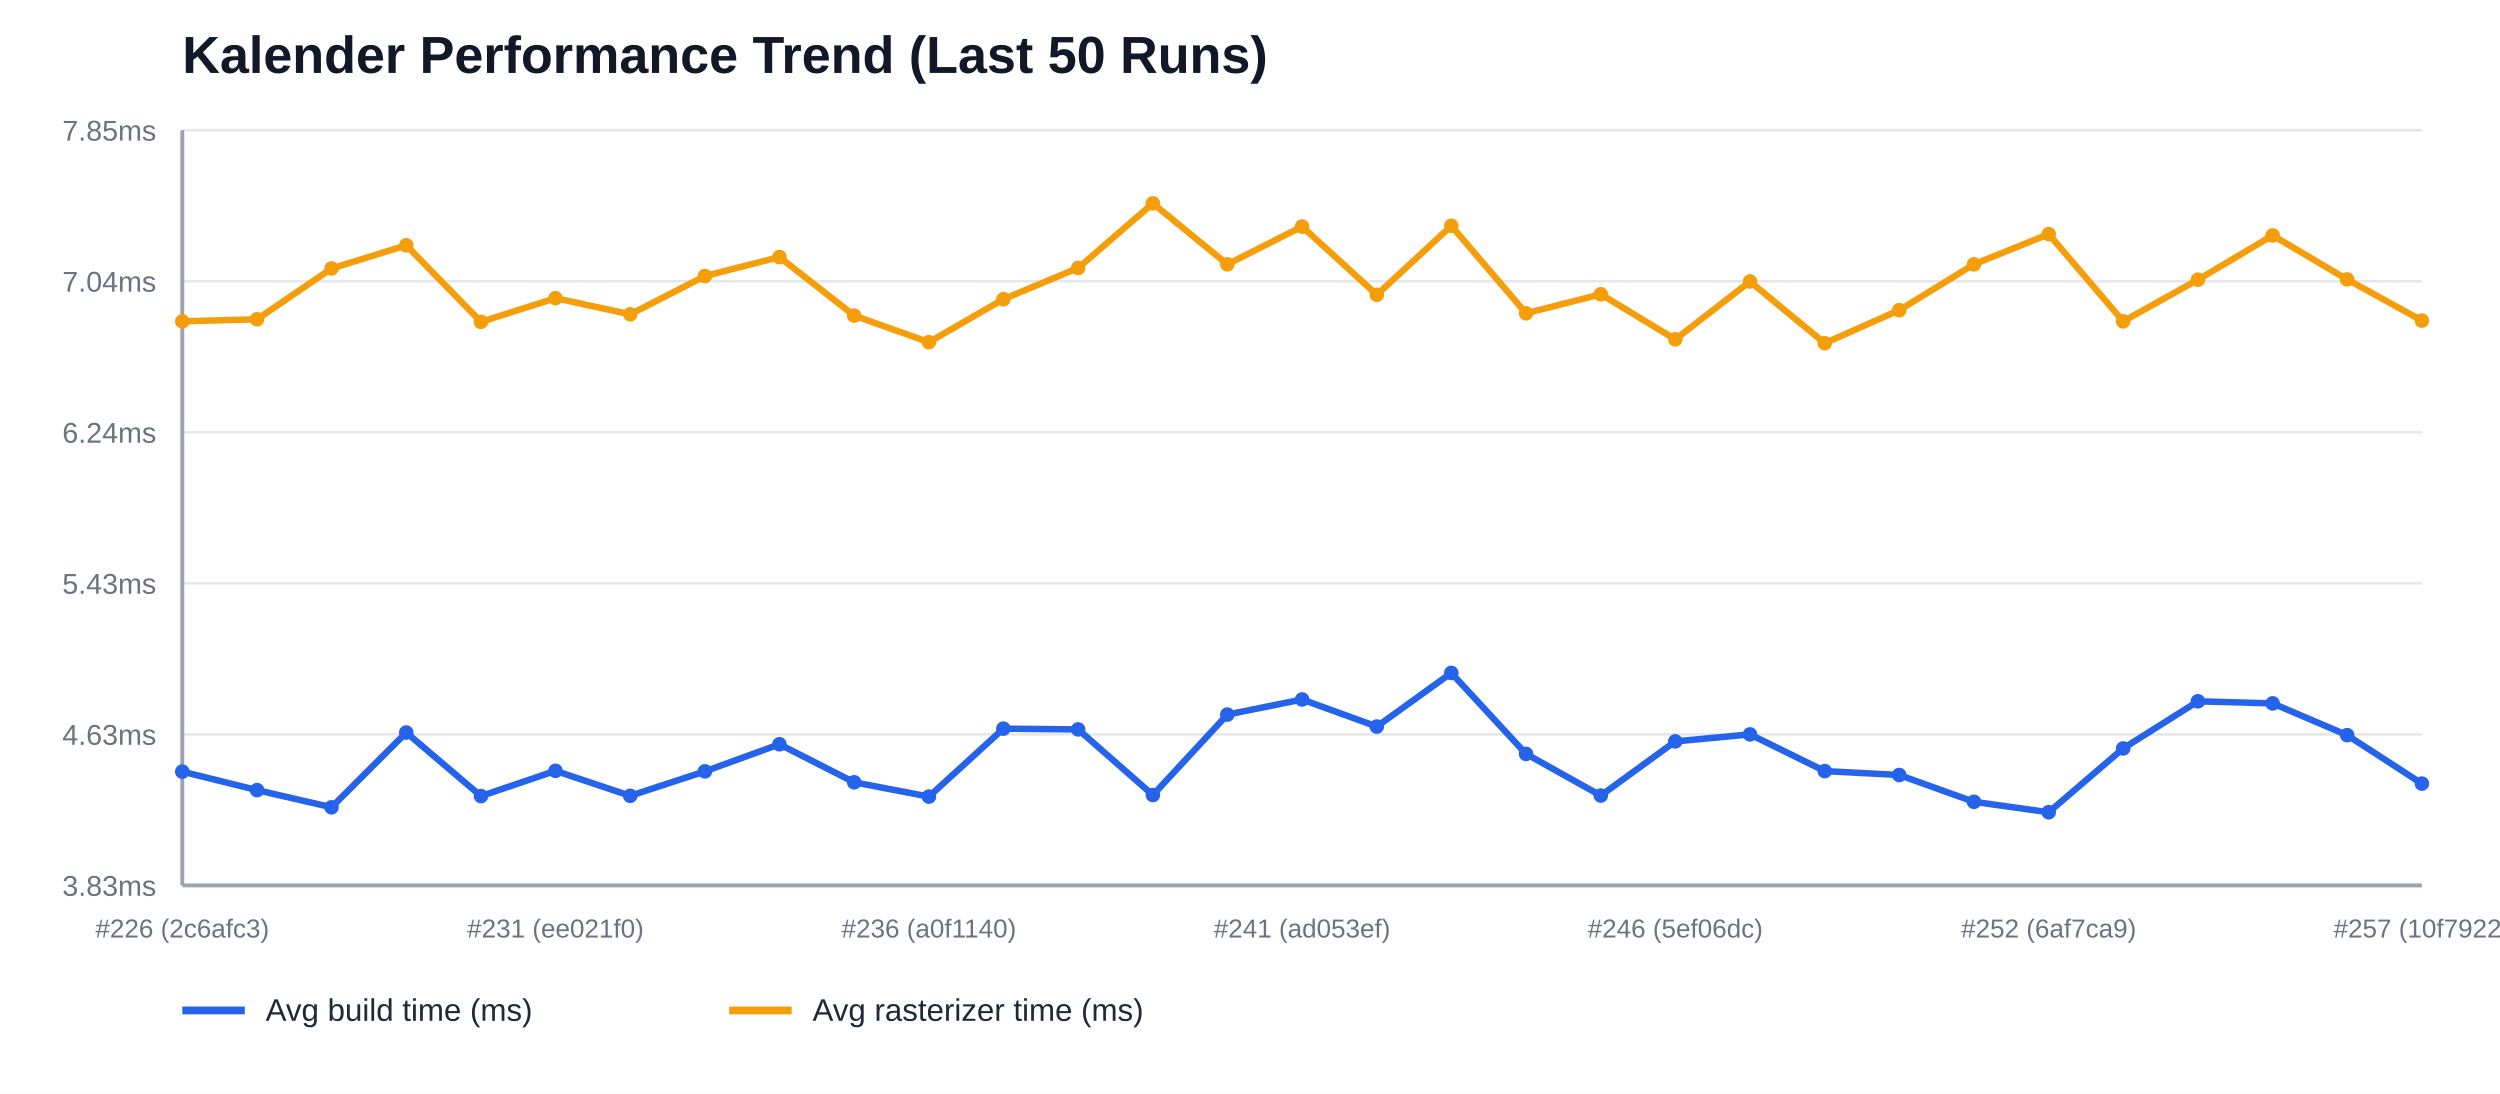
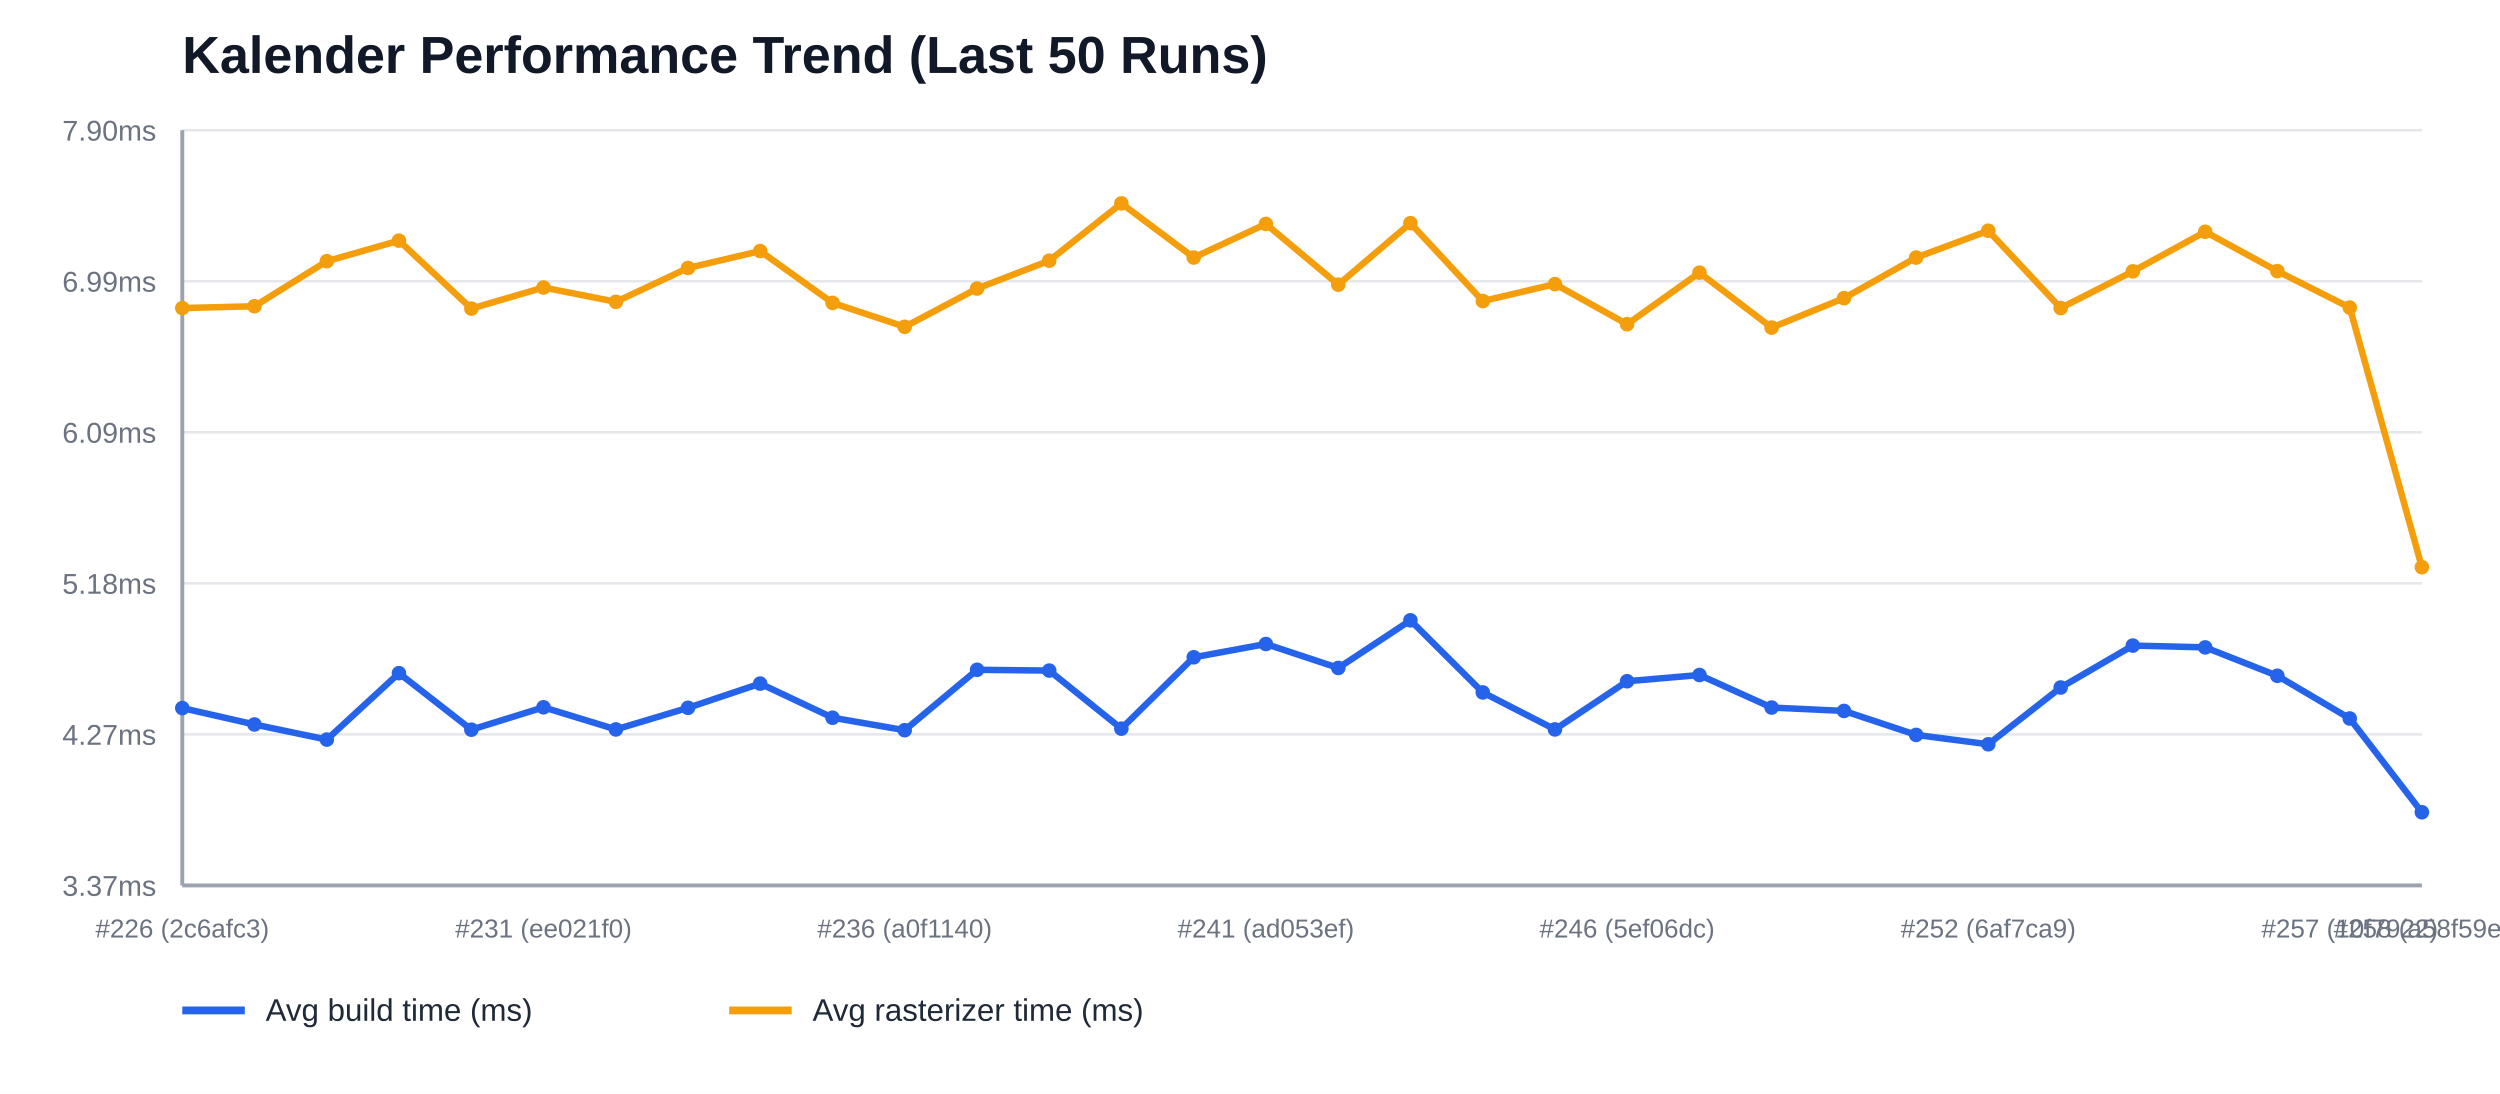
<svg xmlns="http://www.w3.org/2000/svg" width="960" height="420" viewBox="0 0 960 420">
  <rect width="100%" height="100%" fill="#ffffff" />
  <text x="70" y="28" font-family="Arial, sans-serif" font-size="20" font-weight="600" fill="#111827">Kalender Performance Trend (Last 50 Runs)</text>
  <line x1="70" y1="340.0" x2="930" y2="340.0" stroke="#e5e7eb" stroke-width="1" />
-   <text x="60" y="344.0" text-anchor="end" font-family="Arial, sans-serif" font-size="11" fill="#6b7280">3.83ms</text>
+   <text x="60" y="344.0" text-anchor="end" font-family="Arial, sans-serif" font-size="11" fill="#6b7280">3.37ms</text>
  <line x1="70" y1="282.0" x2="930" y2="282.0" stroke="#e5e7eb" stroke-width="1" />
-   <text x="60" y="286.0" text-anchor="end" font-family="Arial, sans-serif" font-size="11" fill="#6b7280">4.63ms</text>
+   <text x="60" y="286.0" text-anchor="end" font-family="Arial, sans-serif" font-size="11" fill="#6b7280">4.27ms</text>
  <line x1="70" y1="224.0" x2="930" y2="224.0" stroke="#e5e7eb" stroke-width="1" />
-   <text x="60" y="228.0" text-anchor="end" font-family="Arial, sans-serif" font-size="11" fill="#6b7280">5.43ms</text>
+   <text x="60" y="228.0" text-anchor="end" font-family="Arial, sans-serif" font-size="11" fill="#6b7280">5.18ms</text>
  <line x1="70" y1="166.0" x2="930" y2="166.0" stroke="#e5e7eb" stroke-width="1" />
-   <text x="60" y="170.0" text-anchor="end" font-family="Arial, sans-serif" font-size="11" fill="#6b7280">6.24ms</text>
+   <text x="60" y="170.0" text-anchor="end" font-family="Arial, sans-serif" font-size="11" fill="#6b7280">6.09ms</text>
  <line x1="70" y1="108.0" x2="930" y2="108.0" stroke="#e5e7eb" stroke-width="1" />
-   <text x="60" y="112.0" text-anchor="end" font-family="Arial, sans-serif" font-size="11" fill="#6b7280">7.04ms</text>
+   <text x="60" y="112.0" text-anchor="end" font-family="Arial, sans-serif" font-size="11" fill="#6b7280">6.99ms</text>
  <line x1="70" y1="50.0" x2="930" y2="50.0" stroke="#e5e7eb" stroke-width="1" />
-   <text x="60" y="54.0" text-anchor="end" font-family="Arial, sans-serif" font-size="11" fill="#6b7280">7.85ms</text>
+   <text x="60" y="54.0" text-anchor="end" font-family="Arial, sans-serif" font-size="11" fill="#6b7280">7.90ms</text>
  <line x1="70" y1="340" x2="930" y2="340" stroke="#9ca3af" stroke-width="1.5" />
  <line x1="70" y1="50" x2="70" y2="340" stroke="#9ca3af" stroke-width="1.5" />
-   <polyline points="70.0,296.3 98.7,303.4 127.3,310.0 156.0,281.3 184.7,305.7 213.3,296.0 242.0,305.6 270.7,296.2 299.3,285.8 328.0,300.4 356.7,305.9 385.3,279.8 414.0,280.1 442.7,305.3 471.3,274.4 500.0,268.6 528.7,279.0 557.3,258.4 586.0,289.5 614.7,305.5 643.3,284.7 672.0,282.0 700.7,296.1 729.3,297.6 758.0,307.9 786.7,311.9 815.3,287.4 844.0,269.3 872.7,270.1 901.3,282.3 930.0,300.9" fill="none" stroke="#2563eb" stroke-width="2.5" stroke-linecap="round" stroke-linejoin="round" />
-   <circle cx="70.0" cy="296.3" r="2.8" fill="#2563eb" />
-   <circle cx="98.7" cy="303.4" r="2.8" fill="#2563eb" />
-   <circle cx="127.3" cy="310.0" r="2.8" fill="#2563eb" />
-   <circle cx="156.0" cy="281.3" r="2.8" fill="#2563eb" />
-   <circle cx="184.7" cy="305.7" r="2.8" fill="#2563eb" />
-   <circle cx="213.3" cy="296.0" r="2.8" fill="#2563eb" />
-   <circle cx="242.0" cy="305.6" r="2.8" fill="#2563eb" />
-   <circle cx="270.7" cy="296.2" r="2.8" fill="#2563eb" />
-   <circle cx="299.3" cy="285.8" r="2.8" fill="#2563eb" />
-   <circle cx="328.0" cy="300.4" r="2.8" fill="#2563eb" />
-   <circle cx="356.7" cy="305.9" r="2.8" fill="#2563eb" />
-   <circle cx="385.3" cy="279.8" r="2.8" fill="#2563eb" />
-   <circle cx="414.0" cy="280.1" r="2.8" fill="#2563eb" />
-   <circle cx="442.7" cy="305.3" r="2.8" fill="#2563eb" />
-   <circle cx="471.3" cy="274.4" r="2.8" fill="#2563eb" />
-   <circle cx="500.0" cy="268.6" r="2.8" fill="#2563eb" />
-   <circle cx="528.7" cy="279.0" r="2.8" fill="#2563eb" />
-   <circle cx="557.3" cy="258.4" r="2.8" fill="#2563eb" />
-   <circle cx="586.0" cy="289.5" r="2.8" fill="#2563eb" />
-   <circle cx="614.7" cy="305.5" r="2.8" fill="#2563eb" />
-   <circle cx="643.3" cy="284.7" r="2.8" fill="#2563eb" />
-   <circle cx="672.0" cy="282.0" r="2.8" fill="#2563eb" />
-   <circle cx="700.7" cy="296.1" r="2.8" fill="#2563eb" />
-   <circle cx="729.3" cy="297.6" r="2.8" fill="#2563eb" />
-   <circle cx="758.0" cy="307.9" r="2.8" fill="#2563eb" />
-   <circle cx="786.7" cy="311.9" r="2.8" fill="#2563eb" />
-   <circle cx="815.3" cy="287.4" r="2.8" fill="#2563eb" />
-   <circle cx="844.0" cy="269.3" r="2.8" fill="#2563eb" />
-   <circle cx="872.7" cy="270.1" r="2.8" fill="#2563eb" />
-   <circle cx="901.3" cy="282.3" r="2.8" fill="#2563eb" />
-   <circle cx="930.0" cy="300.9" r="2.8" fill="#2563eb" />
-   <polyline points="70.0,123.4 98.7,122.6 127.3,103.1 156.0,94.2 184.7,123.6 213.3,114.5 242.0,120.7 270.7,106.0 299.3,98.7 328.0,121.2 356.7,131.4 385.3,114.9 414.0,102.9 442.7,78.1 471.3,101.5 500.0,87.0 528.7,113.2 557.3,86.7 586.0,120.3 614.7,113.0 643.3,130.3 672.0,108.1 700.7,131.8 729.3,119.1 758.0,101.5 786.7,89.9 815.3,123.4 844.0,107.4 872.7,90.4 901.3,107.3 930.0,123.1" fill="none" stroke="#f59e0b" stroke-width="2.5" stroke-linecap="round" stroke-linejoin="round" />
-   <circle cx="70.0" cy="123.4" r="2.8" fill="#f59e0b" />
-   <circle cx="98.7" cy="122.6" r="2.8" fill="#f59e0b" />
-   <circle cx="127.3" cy="103.1" r="2.8" fill="#f59e0b" />
-   <circle cx="156.0" cy="94.2" r="2.8" fill="#f59e0b" />
-   <circle cx="184.7" cy="123.6" r="2.8" fill="#f59e0b" />
-   <circle cx="213.3" cy="114.5" r="2.8" fill="#f59e0b" />
-   <circle cx="242.0" cy="120.7" r="2.8" fill="#f59e0b" />
-   <circle cx="270.7" cy="106.0" r="2.8" fill="#f59e0b" />
-   <circle cx="299.3" cy="98.7" r="2.8" fill="#f59e0b" />
-   <circle cx="328.0" cy="121.2" r="2.8" fill="#f59e0b" />
-   <circle cx="356.7" cy="131.4" r="2.8" fill="#f59e0b" />
-   <circle cx="385.3" cy="114.9" r="2.8" fill="#f59e0b" />
-   <circle cx="414.0" cy="102.9" r="2.8" fill="#f59e0b" />
-   <circle cx="442.7" cy="78.1" r="2.8" fill="#f59e0b" />
-   <circle cx="471.3" cy="101.5" r="2.8" fill="#f59e0b" />
-   <circle cx="500.0" cy="87.0" r="2.8" fill="#f59e0b" />
-   <circle cx="528.7" cy="113.2" r="2.8" fill="#f59e0b" />
-   <circle cx="557.3" cy="86.7" r="2.8" fill="#f59e0b" />
-   <circle cx="586.0" cy="120.3" r="2.8" fill="#f59e0b" />
-   <circle cx="614.7" cy="113.0" r="2.8" fill="#f59e0b" />
-   <circle cx="643.3" cy="130.3" r="2.8" fill="#f59e0b" />
-   <circle cx="672.0" cy="108.1" r="2.8" fill="#f59e0b" />
-   <circle cx="700.7" cy="131.8" r="2.8" fill="#f59e0b" />
-   <circle cx="729.3" cy="119.1" r="2.8" fill="#f59e0b" />
-   <circle cx="758.0" cy="101.5" r="2.8" fill="#f59e0b" />
-   <circle cx="786.7" cy="89.9" r="2.8" fill="#f59e0b" />
-   <circle cx="815.3" cy="123.4" r="2.8" fill="#f59e0b" />
-   <circle cx="844.0" cy="107.4" r="2.8" fill="#f59e0b" />
-   <circle cx="872.7" cy="90.4" r="2.8" fill="#f59e0b" />
-   <circle cx="901.3" cy="107.3" r="2.8" fill="#f59e0b" />
-   <circle cx="930.0" cy="123.1" r="2.8" fill="#f59e0b" />
+   <polyline points="70.0,271.9 97.7,278.2 125.5,284.0 153.2,258.5 181.0,280.2 208.7,271.6 236.5,280.1 264.2,271.8 291.9,262.5 319.7,275.6 347.4,280.4 375.2,257.2 402.9,257.5 430.6,279.8 458.4,252.4 486.1,247.3 513.9,256.5 541.6,238.2 569.4,265.9 597.1,280.1 624.8,261.6 652.6,259.2 680.3,271.7 708.1,273.0 735.8,282.2 763.5,285.8 791.3,264.0 819.0,247.9 846.8,248.6 874.5,259.5 902.3,275.9 930.0,311.9" fill="none" stroke="#2563eb" stroke-width="2.5" stroke-linecap="round" stroke-linejoin="round" />
+   <circle cx="70.0" cy="271.9" r="2.8" fill="#2563eb" />
+   <circle cx="97.7" cy="278.2" r="2.8" fill="#2563eb" />
+   <circle cx="125.5" cy="284.0" r="2.8" fill="#2563eb" />
+   <circle cx="153.2" cy="258.5" r="2.8" fill="#2563eb" />
+   <circle cx="181.0" cy="280.2" r="2.8" fill="#2563eb" />
+   <circle cx="208.7" cy="271.6" r="2.8" fill="#2563eb" />
+   <circle cx="236.5" cy="280.1" r="2.8" fill="#2563eb" />
+   <circle cx="264.2" cy="271.8" r="2.8" fill="#2563eb" />
+   <circle cx="291.9" cy="262.5" r="2.8" fill="#2563eb" />
+   <circle cx="319.7" cy="275.6" r="2.8" fill="#2563eb" />
+   <circle cx="347.4" cy="280.4" r="2.8" fill="#2563eb" />
+   <circle cx="375.2" cy="257.2" r="2.8" fill="#2563eb" />
+   <circle cx="402.9" cy="257.5" r="2.8" fill="#2563eb" />
+   <circle cx="430.6" cy="279.8" r="2.8" fill="#2563eb" />
+   <circle cx="458.4" cy="252.4" r="2.8" fill="#2563eb" />
+   <circle cx="486.1" cy="247.3" r="2.8" fill="#2563eb" />
+   <circle cx="513.9" cy="256.5" r="2.8" fill="#2563eb" />
+   <circle cx="541.6" cy="238.2" r="2.8" fill="#2563eb" />
+   <circle cx="569.4" cy="265.9" r="2.8" fill="#2563eb" />
+   <circle cx="597.1" cy="280.1" r="2.8" fill="#2563eb" />
+   <circle cx="624.8" cy="261.6" r="2.8" fill="#2563eb" />
+   <circle cx="652.6" cy="259.2" r="2.8" fill="#2563eb" />
+   <circle cx="680.3" cy="271.7" r="2.8" fill="#2563eb" />
+   <circle cx="708.1" cy="273.0" r="2.8" fill="#2563eb" />
+   <circle cx="735.8" cy="282.2" r="2.8" fill="#2563eb" />
+   <circle cx="763.5" cy="285.8" r="2.8" fill="#2563eb" />
+   <circle cx="791.3" cy="264.0" r="2.8" fill="#2563eb" />
+   <circle cx="819.0" cy="247.9" r="2.8" fill="#2563eb" />
+   <circle cx="846.8" cy="248.6" r="2.8" fill="#2563eb" />
+   <circle cx="874.5" cy="259.5" r="2.8" fill="#2563eb" />
+   <circle cx="902.3" cy="275.9" r="2.8" fill="#2563eb" />
+   <circle cx="930.0" cy="311.9" r="2.8" fill="#2563eb" />
+   <polyline points="70.0,118.3 97.7,117.6 125.5,100.3 153.2,92.4 181.0,118.5 208.7,110.4 236.5,115.9 264.2,102.9 291.9,96.4 319.7,116.3 347.4,125.5 375.2,110.8 402.9,100.1 430.6,78.1 458.4,98.9 486.1,86.0 513.9,109.3 541.6,85.7 569.4,115.6 597.1,109.1 624.8,124.5 652.6,104.7 680.3,125.8 708.1,114.5 735.8,98.9 763.5,88.6 791.3,118.3 819.0,104.2 846.8,89.0 874.5,104.1 902.3,118.1 930.0,217.8" fill="none" stroke="#f59e0b" stroke-width="2.5" stroke-linecap="round" stroke-linejoin="round" />
+   <circle cx="70.0" cy="118.3" r="2.8" fill="#f59e0b" />
+   <circle cx="97.7" cy="117.6" r="2.8" fill="#f59e0b" />
+   <circle cx="125.5" cy="100.3" r="2.8" fill="#f59e0b" />
+   <circle cx="153.2" cy="92.4" r="2.8" fill="#f59e0b" />
+   <circle cx="181.0" cy="118.5" r="2.8" fill="#f59e0b" />
+   <circle cx="208.7" cy="110.4" r="2.8" fill="#f59e0b" />
+   <circle cx="236.5" cy="115.9" r="2.8" fill="#f59e0b" />
+   <circle cx="264.2" cy="102.9" r="2.8" fill="#f59e0b" />
+   <circle cx="291.9" cy="96.4" r="2.8" fill="#f59e0b" />
+   <circle cx="319.7" cy="116.3" r="2.8" fill="#f59e0b" />
+   <circle cx="347.4" cy="125.5" r="2.8" fill="#f59e0b" />
+   <circle cx="375.2" cy="110.8" r="2.8" fill="#f59e0b" />
+   <circle cx="402.9" cy="100.1" r="2.8" fill="#f59e0b" />
+   <circle cx="430.6" cy="78.1" r="2.8" fill="#f59e0b" />
+   <circle cx="458.4" cy="98.9" r="2.8" fill="#f59e0b" />
+   <circle cx="486.1" cy="86.0" r="2.8" fill="#f59e0b" />
+   <circle cx="513.9" cy="109.3" r="2.8" fill="#f59e0b" />
+   <circle cx="541.6" cy="85.7" r="2.8" fill="#f59e0b" />
+   <circle cx="569.4" cy="115.6" r="2.8" fill="#f59e0b" />
+   <circle cx="597.1" cy="109.1" r="2.8" fill="#f59e0b" />
+   <circle cx="624.8" cy="124.5" r="2.8" fill="#f59e0b" />
+   <circle cx="652.6" cy="104.7" r="2.8" fill="#f59e0b" />
+   <circle cx="680.3" cy="125.8" r="2.8" fill="#f59e0b" />
+   <circle cx="708.1" cy="114.5" r="2.8" fill="#f59e0b" />
+   <circle cx="735.8" cy="98.9" r="2.8" fill="#f59e0b" />
+   <circle cx="763.5" cy="88.6" r="2.8" fill="#f59e0b" />
+   <circle cx="791.3" cy="118.3" r="2.8" fill="#f59e0b" />
+   <circle cx="819.0" cy="104.2" r="2.8" fill="#f59e0b" />
+   <circle cx="846.8" cy="89.0" r="2.8" fill="#f59e0b" />
+   <circle cx="874.5" cy="104.1" r="2.8" fill="#f59e0b" />
+   <circle cx="902.3" cy="118.1" r="2.8" fill="#f59e0b" />
+   <circle cx="930.0" cy="217.8" r="2.8" fill="#f59e0b" />
  <text x="70.0" y="360" text-anchor="middle" font-family="Arial, sans-serif" font-size="10" fill="#6b7280">#226 (2c6afc3)</text>
-   <text x="213.3" y="360" text-anchor="middle" font-family="Arial, sans-serif" font-size="10" fill="#6b7280">#231 (ee021f0)</text>
-   <text x="356.7" y="360" text-anchor="middle" font-family="Arial, sans-serif" font-size="10" fill="#6b7280">#236 (a0f1140)</text>
-   <text x="500.0" y="360" text-anchor="middle" font-family="Arial, sans-serif" font-size="10" fill="#6b7280">#241 (ad053ef)</text>
-   <text x="643.3" y="360" text-anchor="middle" font-family="Arial, sans-serif" font-size="10" fill="#6b7280">#246 (5ef06dc)</text>
-   <text x="786.7" y="360" text-anchor="middle" font-family="Arial, sans-serif" font-size="10" fill="#6b7280">#252 (6af7ca9)</text>
-   <text x="930.0" y="360" text-anchor="middle" font-family="Arial, sans-serif" font-size="10" fill="#6b7280">#257 (10f7922)</text>
+   <text x="208.7" y="360" text-anchor="middle" font-family="Arial, sans-serif" font-size="10" fill="#6b7280">#231 (ee021f0)</text>
+   <text x="347.4" y="360" text-anchor="middle" font-family="Arial, sans-serif" font-size="10" fill="#6b7280">#236 (a0f1140)</text>
+   <text x="486.1" y="360" text-anchor="middle" font-family="Arial, sans-serif" font-size="10" fill="#6b7280">#241 (ad053ef)</text>
+   <text x="624.8" y="360" text-anchor="middle" font-family="Arial, sans-serif" font-size="10" fill="#6b7280">#246 (5ef06dc)</text>
+   <text x="763.5" y="360" text-anchor="middle" font-family="Arial, sans-serif" font-size="10" fill="#6b7280">#252 (6af7ca9)</text>
+   <text x="902.3" y="360" text-anchor="middle" font-family="Arial, sans-serif" font-size="10" fill="#6b7280">#257 (10f7922)</text>
+   <text x="930.0" y="360" text-anchor="middle" font-family="Arial, sans-serif" font-size="10" fill="#6b7280">#258 (a58f59e)</text>
  <line x1="70" y1="388" x2="94" y2="388" stroke="#2563eb" stroke-width="3" />
  <text x="102" y="392" font-family="Arial, sans-serif" font-size="12" fill="#1f2937">Avg build time (ms)</text>
  <line x1="280" y1="388" x2="304" y2="388" stroke="#f59e0b" stroke-width="3" />
  <text x="312" y="392" font-family="Arial, sans-serif" font-size="12" fill="#1f2937">Avg rasterizer time (ms)</text>
</svg>
